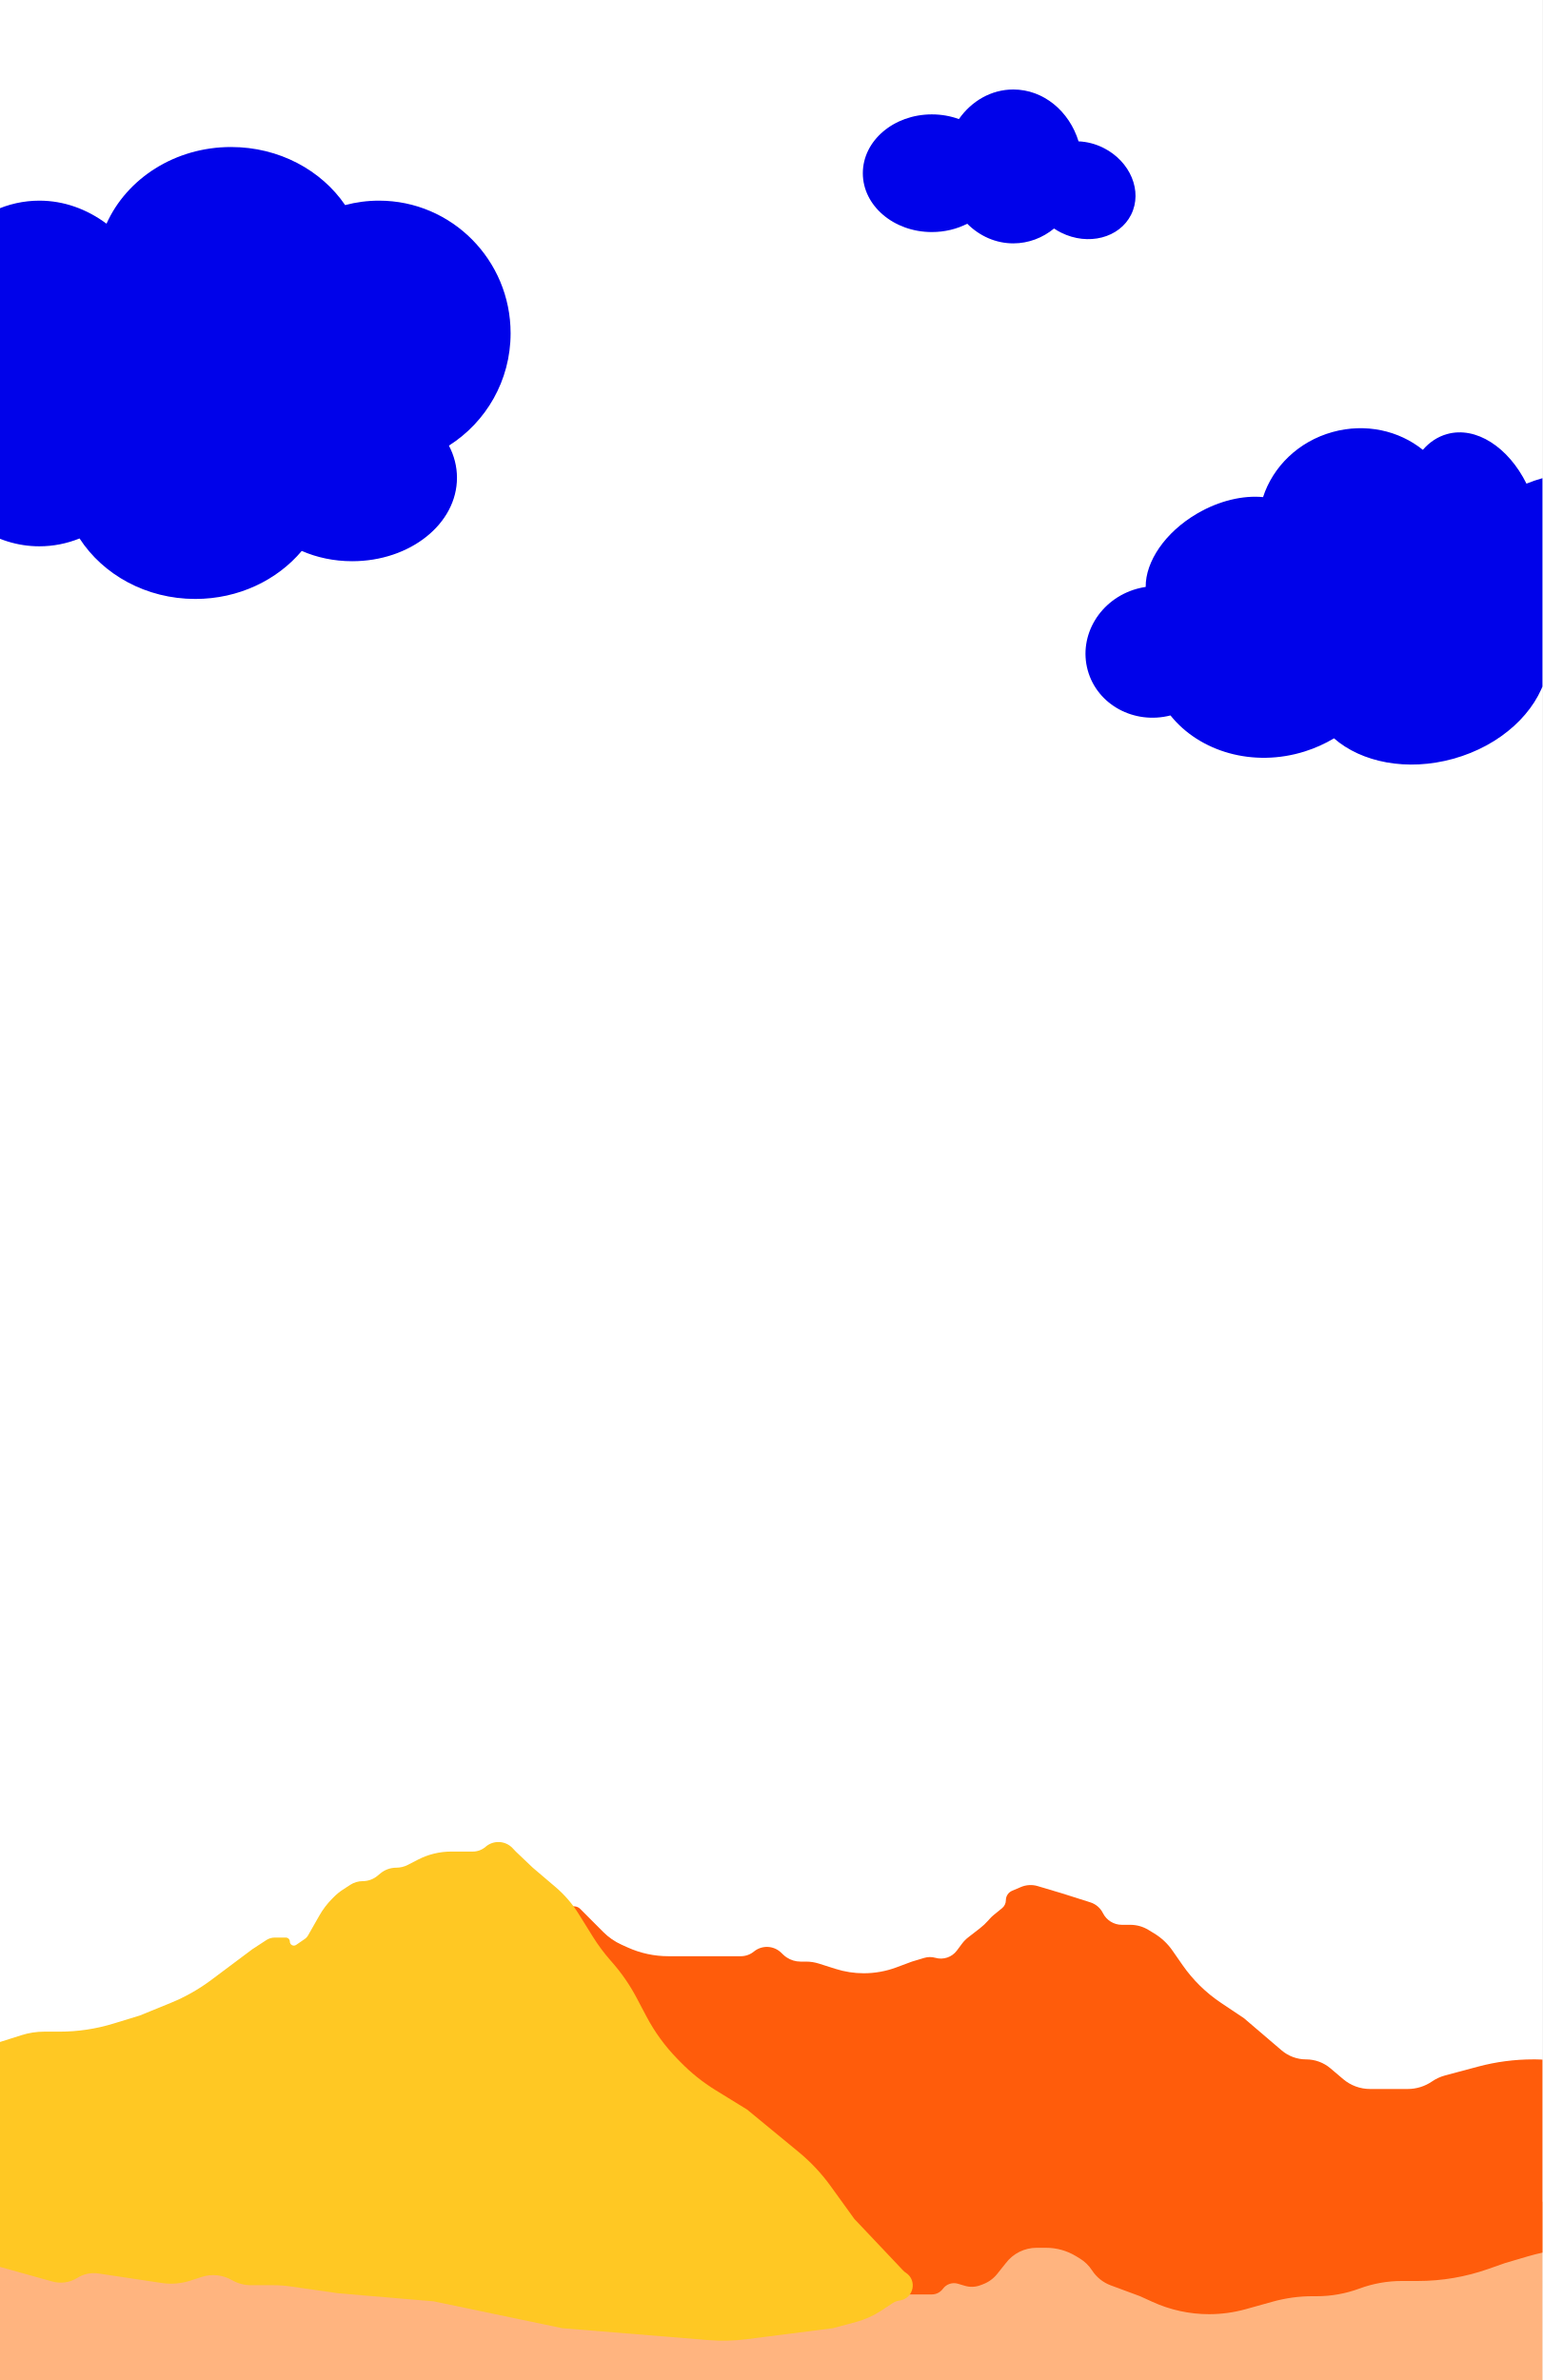
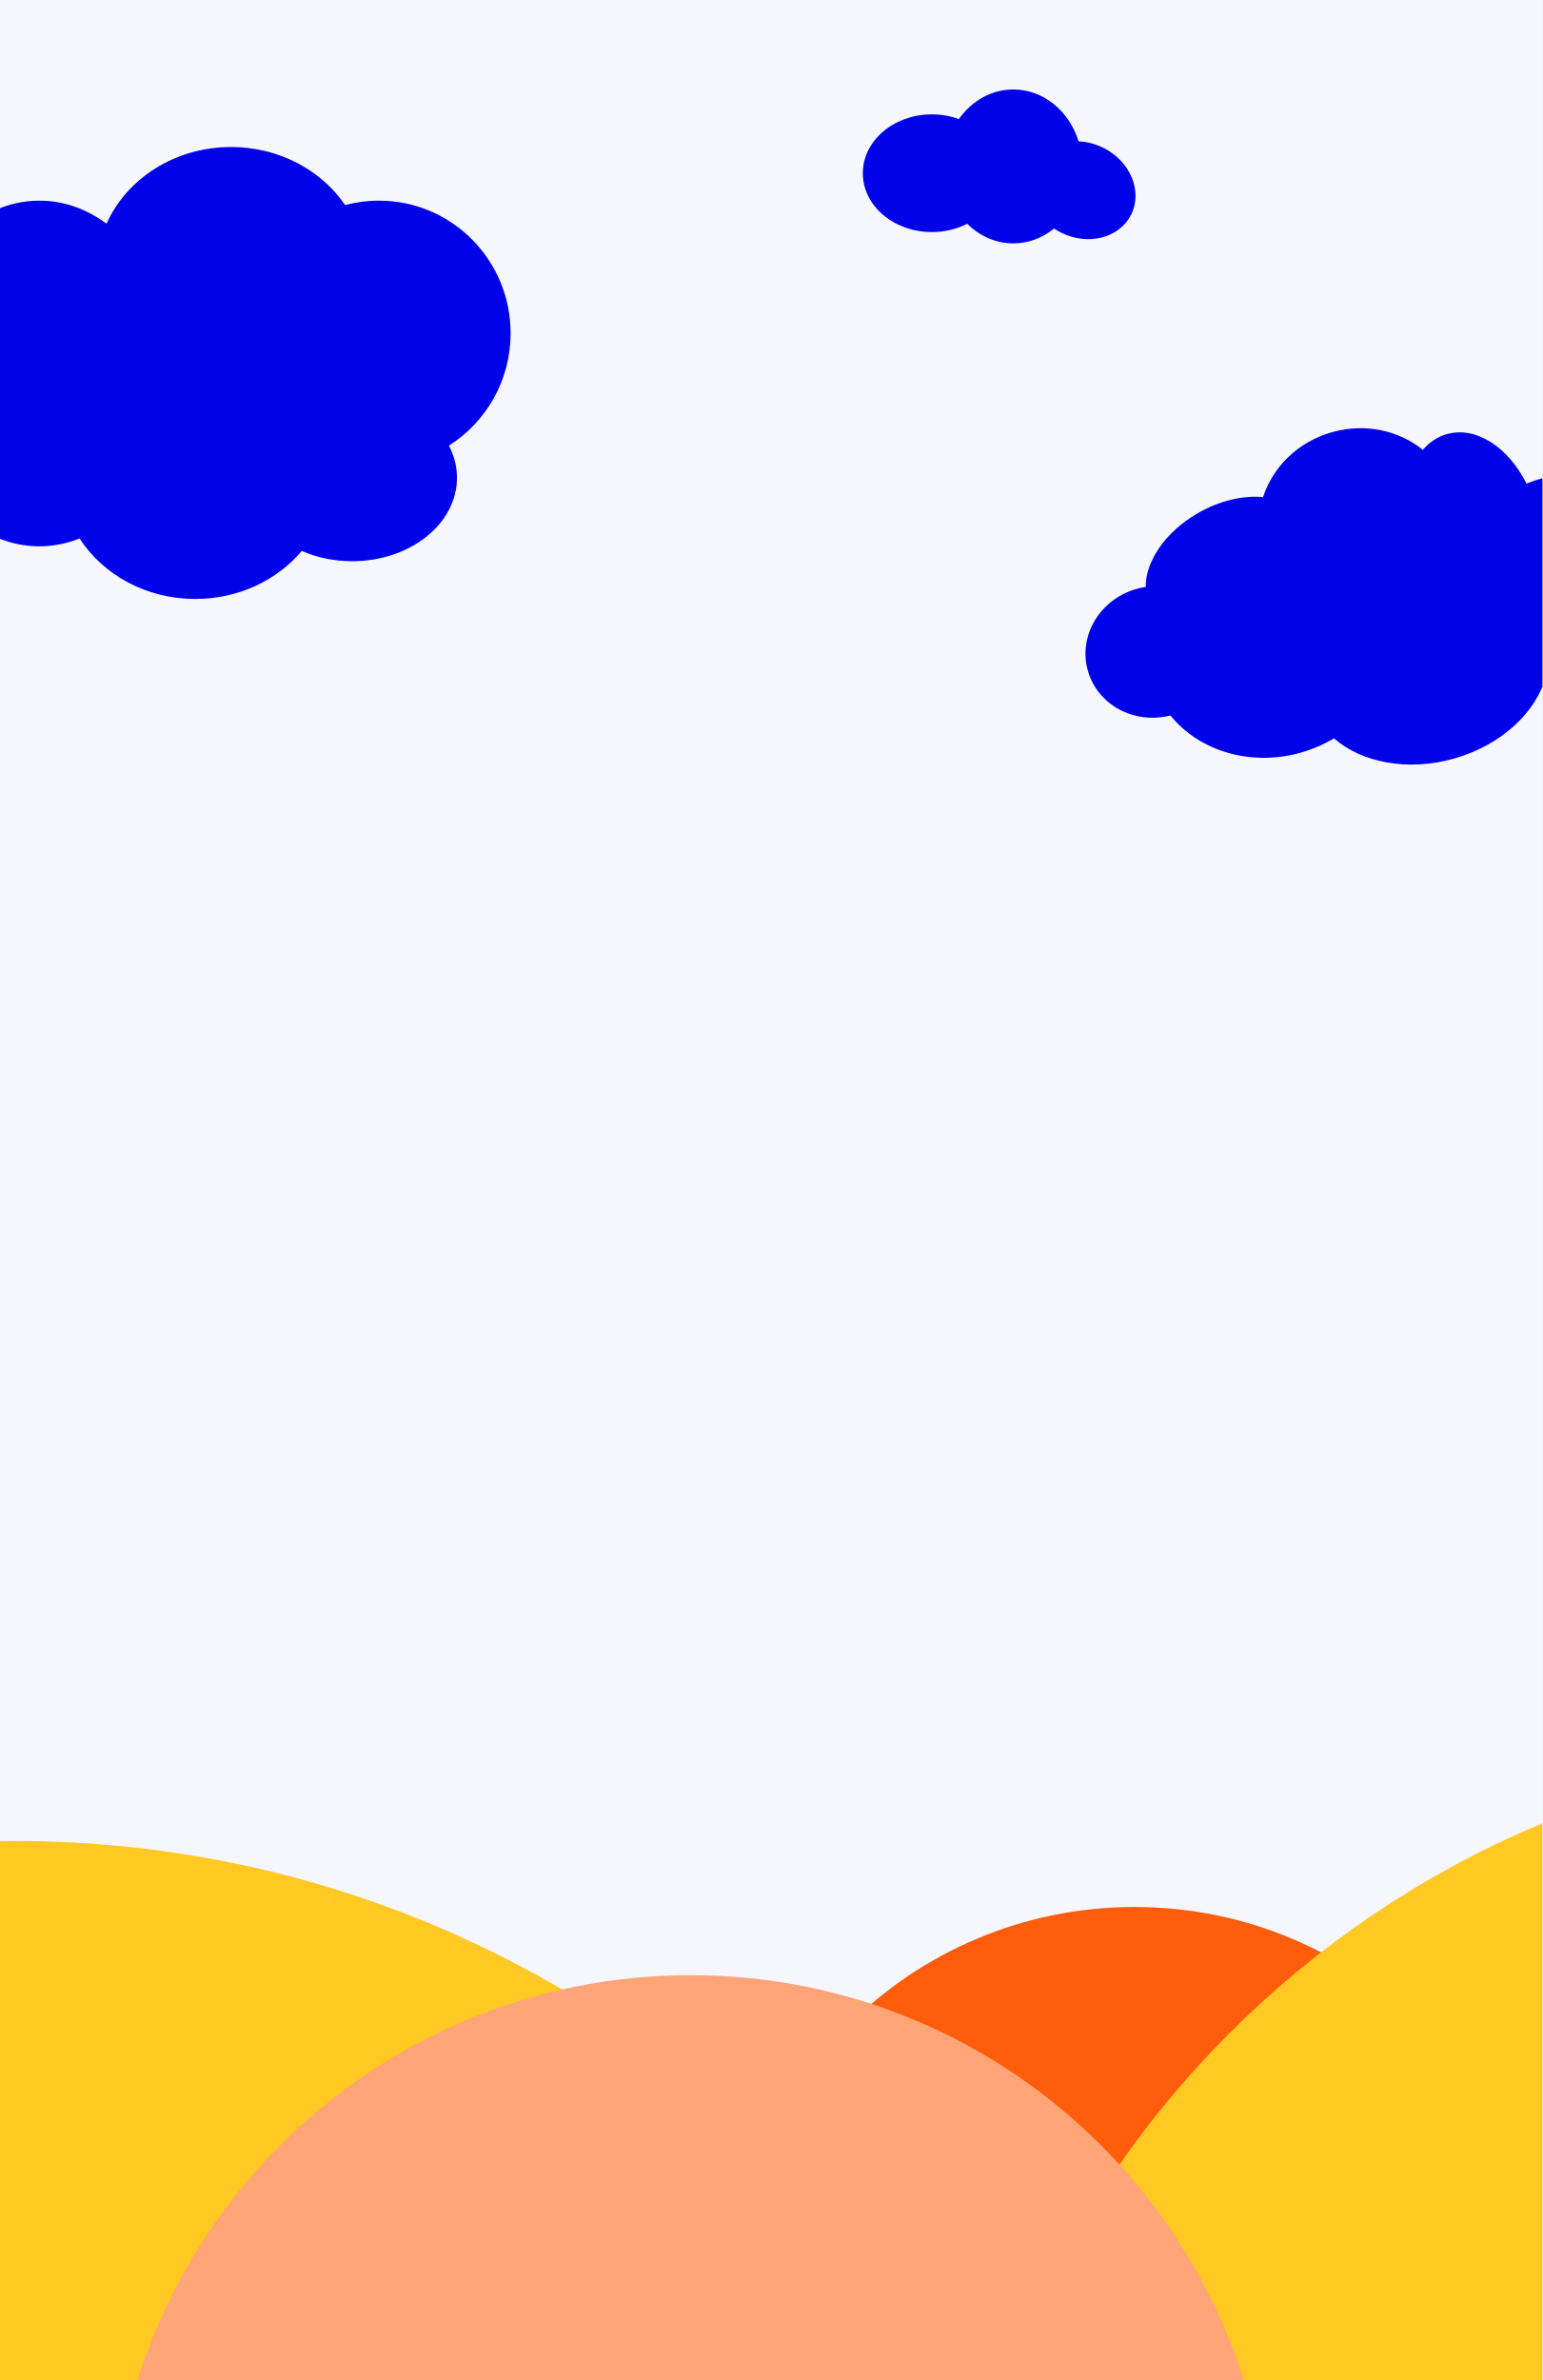
<svg xmlns="http://www.w3.org/2000/svg" width="724" height="1117" viewBox="0 0 724 1117" fill="none">
-   <g clip-path="url(#clip0_682_4264)">
-     <rect width="724" height="1117" fill="white" />
+   <g clip-path="url(#clip0_847_4789)">
+     <rect width="724" height="1117" fill="#F6F6FF" />
    <path fill-rule="evenodd" clip-rule="evenodd" d="M626.154 346.516C639.068 357.821 660.438 362.122 682.089 356.134C704.642 349.898 721.199 334.24 725.737 317.093C733.242 317.785 741.181 317.131 749.123 314.934C779.009 306.669 797.633 279.703 790.72 254.703C783.806 229.702 753.973 216.136 724.087 224.4C721.471 225.124 718.941 225.991 716.507 226.987C708.056 209.961 692.917 199.936 679.28 203.707C674.812 204.942 670.966 207.532 667.867 211.123C656.698 202.095 640.984 198.471 625.479 202.758C609.368 207.214 597.452 219.115 592.862 233.305C583.494 232.415 572.344 234.939 561.937 241.017C546.806 249.853 537.644 263.632 537.773 275.454C536.408 275.658 535.04 275.947 533.674 276.325C516.389 281.105 506.046 298.249 510.573 314.618C515.042 330.779 532.334 340.142 549.407 335.777C563.054 352.82 588.211 360.294 612.414 352.684C617.359 351.129 621.959 349.04 626.154 346.516Z" fill="#0002EA" />
    <path fill-rule="evenodd" clip-rule="evenodd" d="M108.444 69C82.057 69 59.448 83.867 50 104.982C40.722 98.107 29.956 94.173 18.474 94.173C-11.345 94.173 -36.338 120.706 -42.969 156.39C-57.052 158.331 -68 173.043 -68 190.903C-68 210.083 -55.373 225.632 -39.797 225.632C-37.052 225.632 -34.399 225.149 -31.89 224.249C-20.356 243.782 -2.088 256.399 18.474 256.399C25.049 256.399 31.389 255.109 37.349 252.716C48.365 269.716 68.566 281.106 91.662 281.106C111.997 281.106 130.087 272.277 141.641 258.564C148.664 261.641 156.734 263.392 165.317 263.392C192.478 263.392 214.497 245.86 214.497 224.234C214.497 218.885 213.151 213.788 210.713 209.144C228.108 198.135 239.67 178.631 239.67 156.406C239.67 122.036 212.016 94.173 177.903 94.173C172.406 94.173 167.076 94.897 162.003 96.254C150.834 79.885 131.023 69 108.444 69Z" fill="#0002EA" />
    <path fill-rule="evenodd" clip-rule="evenodd" d="M494.757 107.255C489.396 111.634 482.783 114.221 475.628 114.221C467.321 114.221 459.744 110.735 454.011 105.005C449.152 107.485 443.468 108.91 437.393 108.91C419.503 108.91 405 96.547 405 81.296C405 66.046 419.503 53.683 437.393 53.683C441.901 53.683 446.194 54.468 450.094 55.886C456.023 47.433 465.256 42 475.628 42C489.822 42 501.883 52.177 506.261 66.342C510.123 66.501 514.104 67.489 517.903 69.383C530.584 75.708 536.421 89.742 530.941 100.73C525.461 111.717 510.739 115.498 498.058 109.173C496.899 108.595 495.798 107.953 494.757 107.255Z" fill="#0002EA" />
-     <path fill-rule="evenodd" clip-rule="evenodd" d="M663.967 1002.89H-73.21V1213H1077.65L663.967 1002.89ZM1280.68 1048.92H1058.21V1124.47H1280.68V1048.92Z" fill="#FFB47F" />
-     <path d="M268.133 894.916C269.619 894.419 271.259 894.807 272.366 895.917L283.196 906.774C285.67 909.255 288.575 911.265 291.768 912.706L294.67 914.015C300.646 916.711 307.128 918.105 313.684 918.105H323.895H336.494H347.748C349.976 918.105 352.134 917.333 353.857 915.92V915.92C357.613 912.839 363.076 913.038 366.599 916.383L367.708 917.437C368.176 917.882 368.687 918.289 369.224 918.648V918.648C371.147 919.933 373.426 920.632 375.739 920.632H378.305C380.376 920.632 382.435 920.951 384.409 921.578L392.168 924.045C396.463 925.41 400.943 926.105 405.45 926.105V926.105C410.673 926.105 415.855 925.172 420.75 923.349L428.047 920.632L433.823 918.894C435.536 918.379 437.36 918.367 439.08 918.86V918.86C442.804 919.926 446.8 918.581 449.12 915.479L451.584 912.186C452.407 911.085 453.376 910.099 454.463 909.257L459.921 905.029C461.347 903.924 462.666 902.689 463.863 901.34L464.586 900.524C465.144 899.895 465.752 899.312 466.404 898.781L470.37 895.55C471.492 894.636 472.144 893.265 472.144 891.818V891.818C472.144 889.886 473.299 888.142 475.077 887.387L479.218 885.631C481.703 884.577 484.478 884.422 487.065 885.193L498.601 888.632L511.814 892.832C514.375 893.646 516.497 895.462 517.696 897.867V897.867C519.377 901.238 522.821 903.368 526.588 903.368H530.555C533.553 903.368 536.493 904.193 539.054 905.752L541.85 907.454C545.178 909.48 548.048 912.178 550.275 915.376L555.095 922.299C559.947 929.266 566.059 935.263 573.117 939.981L583.855 947.158L601.57 962.288C604.773 965.023 608.847 966.526 613.059 966.526V966.526C617.251 966.526 621.307 968.015 624.503 970.727L630.486 975.802C634.001 978.784 638.461 980.421 643.07 980.421V980.421H660.78C664.837 980.421 668.799 979.193 672.144 976.898V976.898C674.026 975.607 676.114 974.646 678.319 974.057L693.794 969.919C702.219 967.667 710.902 966.526 719.622 966.526H720.764V966.526C727.406 966.526 734.005 967.967 740.049 970.721V970.721C746.137 973.496 752.784 974.947 759.475 974.947H777.88H785.859H802.2C808.169 974.947 813.922 972.719 818.333 968.698V968.698C819.915 967.257 821.682 966.034 823.589 965.062L841.166 956.101C844.037 954.638 846.684 952.772 849.028 950.561L851.274 948.44C852.176 947.59 852.948 946.613 853.568 945.54V945.54C855.849 941.591 860.062 939.158 864.623 939.158H867.629C871.525 939.158 875.316 937.892 878.43 935.55L882.031 932.842L893.79 926.105L895.628 924.898C902.29 920.522 910.325 918.744 918.211 919.901V919.901C921.509 920.385 924.863 920.359 928.153 919.824L929.492 919.607C935.571 918.618 941.353 916.282 946.413 912.77L948.278 911.476C949.189 910.844 950.05 910.144 950.855 909.382L951.621 908.656C955.207 905.261 959.957 903.368 964.895 903.368V903.368C967.579 903.368 970.232 902.809 972.687 901.726L986.883 895.464C988.914 894.568 991.109 894.105 993.329 894.105V894.105C999.264 894.105 1004.71 897.397 1007.47 902.652L1012.62 912.464C1014.58 916.193 1017.2 919.53 1020.37 922.307L1030.59 931.272C1031.73 932.27 1032.38 933.71 1032.38 935.222V935.222C1032.38 937.555 1033.92 939.609 1036.16 940.265L1057.27 946.452C1058.87 946.922 1060.44 947.507 1061.96 948.203L1070.66 952.193C1073.11 953.314 1075.77 953.895 1078.46 953.895H1086.86C1089.22 953.895 1091.36 955.299 1092.3 957.469V957.469C1094.07 961.573 1099.64 962.239 1102.42 958.744V958.744C1104.53 956.107 1108.42 955.674 1111.01 957.837L1112.71 959.258C1113.47 959.888 1114.33 960.377 1115.26 960.701L1123.19 963.476C1128.96 965.495 1135.04 966.526 1141.15 966.526V966.526H1153.36C1159.01 966.526 1164.47 968.639 1168.65 972.45V972.45C1170.46 974.104 1172 976.041 1173.19 978.186L1174.86 981.18C1179.13 988.856 1185.94 994.807 1194.12 998.015L1195.07 998.388C1198.85 999.87 1202.87 1000.63 1206.93 1000.63V1000.63C1213.59 1000.63 1220.09 1002.68 1225.55 1006.5L1227.98 1008.19C1232.75 1011.54 1236.78 1015.84 1239.8 1020.83L1246.12 1031.28C1249.19 1036.36 1253.09 1040.88 1257.66 1044.66V1044.66C1265.76 1051.37 1271.71 1060.45 1274.7 1070.53V1070.53L1279.82 1083.18C1280.6 1085.11 1281 1087.18 1281 1089.26V1089.26V1089.26C1281 1091.3 1280.27 1093.27 1278.93 1094.81L1277.29 1096.72C1276.13 1098.05 1274.75 1099.18 1273.21 1100.04L1270.16 1101.76C1266.8 1103.64 1263.02 1104.63 1259.18 1104.63V1104.63C1256.12 1104.63 1253.09 1105.26 1250.29 1106.47L1239.42 1111.16C1229.45 1115.46 1218.7 1117.68 1207.84 1117.68H1183.76C1177.49 1117.68 1171.23 1118.27 1165.06 1119.45L1151.67 1122C1144.68 1123.33 1137.56 1123.91 1130.44 1123.73L1024.82 1121.05L992.98 1118.34C987.896 1117.9 982.787 1117.86 977.697 1118.2L935.787 1121.05H885.825C875.803 1121.05 865.849 1119.42 856.352 1116.22L834.969 1109.01C825.832 1105.93 818.262 1099.4 813.88 1090.81V1090.81C812.286 1087.69 810.255 1084.81 807.849 1082.26L798.557 1072.41C797.373 1071.16 796.092 1070 794.725 1068.94L793.199 1067.77C788.44 1064.1 782.6 1062.11 776.59 1062.11V1062.11C772.464 1062.11 768.392 1061.17 764.683 1059.36L761.285 1057.71C757.558 1055.89 753.467 1054.95 749.322 1054.95V1054.95H745.232C735.689 1054.95 726.194 1056.31 717.038 1059L706.485 1062.11L698.587 1064.88C687.97 1068.62 676.798 1070.53 665.544 1070.53H657.991C651.178 1070.53 644.419 1071.74 638.031 1074.11V1074.11C631.642 1076.47 624.883 1077.68 618.07 1077.68H615.978C609.71 1077.68 603.472 1078.54 597.434 1080.22L584.734 1083.76C579.134 1085.31 573.348 1086.11 567.536 1086.11V1086.11C558.363 1086.11 549.298 1084.14 540.952 1080.33L535.139 1077.68L521.396 1072.59C517.776 1071.25 514.686 1068.78 512.586 1065.54V1065.54C511.121 1063.28 509.166 1061.38 506.867 1059.98L505.084 1058.89C500.844 1056.31 495.976 1054.95 491.012 1054.95H486.605C480.932 1054.95 475.584 1057.59 472.144 1062.11V1062.11L468.049 1067.24C466.331 1069.39 464.066 1071.04 461.492 1072.03L460.193 1072.52C457.866 1073.41 455.311 1073.51 452.923 1072.8L449.627 1071.82C447.012 1071.04 444.19 1072 442.58 1074.2V1074.2C441.364 1075.86 439.429 1076.84 437.371 1076.84H412.82C394.518 1076.84 377.422 1067.71 367.247 1052.5L266.009 901.13C264.494 898.865 265.549 895.78 268.133 894.916V894.916Z" fill="#FF5C0B" />
-     <path d="M-161.393 1000.51C-160.706 1000.57 -160.013 1000.54 -159.333 1000.42L-141.91 997.358C-138.284 996.72 -134.609 996.399 -130.927 996.399V996.399C-125.969 996.399 -121.028 995.818 -116.205 994.666L-97.052 990.092L-69.619 979.392C-67.786 978.677 -66.009 977.827 -64.302 976.849V976.849C-58.29 973.403 -51.481 971.59 -44.552 971.59H-36.454C-30.608 971.59 -24.915 969.727 -20.201 966.272V966.272C-17.788 964.503 -15.102 963.14 -12.249 962.236L10.11 955.155C13.553 954.064 17.144 953.509 20.756 953.509V953.509H28.016C36.544 953.509 45.025 952.24 53.18 949.745L65.615 945.94L80.136 940.015C86.918 937.249 93.319 933.627 99.182 929.238L118.44 914.823L125.055 910.511C126.21 909.758 127.559 909.357 128.938 909.357H134.163C135.204 909.357 136.048 910.201 136.048 911.242V911.242C136.048 912.76 137.749 913.656 139.001 912.797L143.154 909.947C143.72 909.559 144.19 909.047 144.53 908.451L149.928 898.977C151.568 896.098 153.584 893.451 155.923 891.105L156.843 890.182C158.069 888.952 159.421 887.854 160.876 886.905L164.384 884.618C166.138 883.475 168.187 882.866 170.281 882.866V882.866C172.812 882.866 175.263 881.976 177.206 880.353L178.469 879.297C180.586 877.528 183.257 876.558 186.016 876.558V876.558C187.893 876.558 189.743 876.109 191.412 875.249L196.21 872.774C201.031 870.287 206.377 868.989 211.802 868.989H211.931H221.928C224.133 868.989 226.265 868.195 227.932 866.751V866.751C231.643 863.535 237.229 863.815 240.602 867.385L242.117 868.989L250.082 876.558L260.767 885.651C262.864 887.436 264.822 889.379 266.623 891.463V891.463C268.45 893.577 270.11 895.831 271.588 898.203L278.248 908.89C280.708 912.839 283.486 916.582 286.552 920.082L287.447 921.103C291.869 926.15 295.686 931.698 298.818 937.632L303.406 946.324C307.246 953.599 312.11 960.286 317.849 966.179L319.367 967.738C324.306 972.81 329.853 977.252 335.881 980.965L350.701 990.092L374.826 1009.95C380.52 1014.63 385.587 1020.03 389.904 1026.01L401.01 1041.39L423.907 1065.59C424.293 1066 424.726 1066.36 425.196 1066.66V1066.66C430.568 1070.16 428.95 1078.42 422.656 1079.62L421.755 1079.8C420.791 1079.98 419.874 1080.35 419.054 1080.89L413.577 1084.49C409.974 1086.86 406.016 1088.64 401.852 1089.76L390.948 1092.69L350.38 1097.86C344.461 1098.62 338.48 1098.76 332.533 1098.27L263.918 1092.69L203.546 1080.08L158.687 1076.29L136.28 1073.08C133.613 1072.7 130.923 1072.51 128.229 1072.51H117.715C114.62 1072.51 111.579 1071.69 108.899 1070.14V1070.14C104.566 1067.63 99.37 1067.09 94.611 1068.65L89.487 1070.32C85.093 1071.76 80.423 1072.15 75.852 1071.46L46.236 1067.01C42.78 1066.49 39.252 1067.22 36.291 1069.08V1069.08C32.804 1071.26 28.559 1071.88 24.596 1070.78L8.179 1066.2L-47.581 1050.64L-75.551 1043.63C-81.203 1042.21 -87.191 1043.39 -91.885 1046.84V1046.84C-95.241 1049.31 -99.299 1050.64 -103.465 1050.64H-106.346C-109.9 1050.64 -113.423 1049.97 -116.73 1048.67L-123.464 1046.02V1046.02C-131.979 1042.99 -139.551 1037.78 -145.423 1030.9L-149.038 1026.67L-160.357 1014.06L-164.759 1007.96L-169.315 1002.66C-169.757 1002.15 -170 1001.49 -170 1000.81V1000.81V1000.81C-170 1000.25 -169.516 999.805 -168.953 999.855L-161.393 1000.51Z" fill="#FFC823" />
+     <circle cx="6.681" cy="1372.68" r="508.681" fill="#FFC823" />
+     <circle cx="532.5" cy="1085.5" r="190.5" fill="#FF5C0B" />
+     <circle cx="898.566" cy="1275.57" r="454.566" fill="#FFC823" />
+     <ellipse cx="324.179" cy="1199" rx="272.179" ry="272" fill="#FFA477" />
  </g>
  <defs>
-     <clipPath id="clip0_682_4264">
+     <clipPath id="clip0_847_4789">
      <rect width="724" height="1117" fill="white" />
    </clipPath>
  </defs>
</svg>
